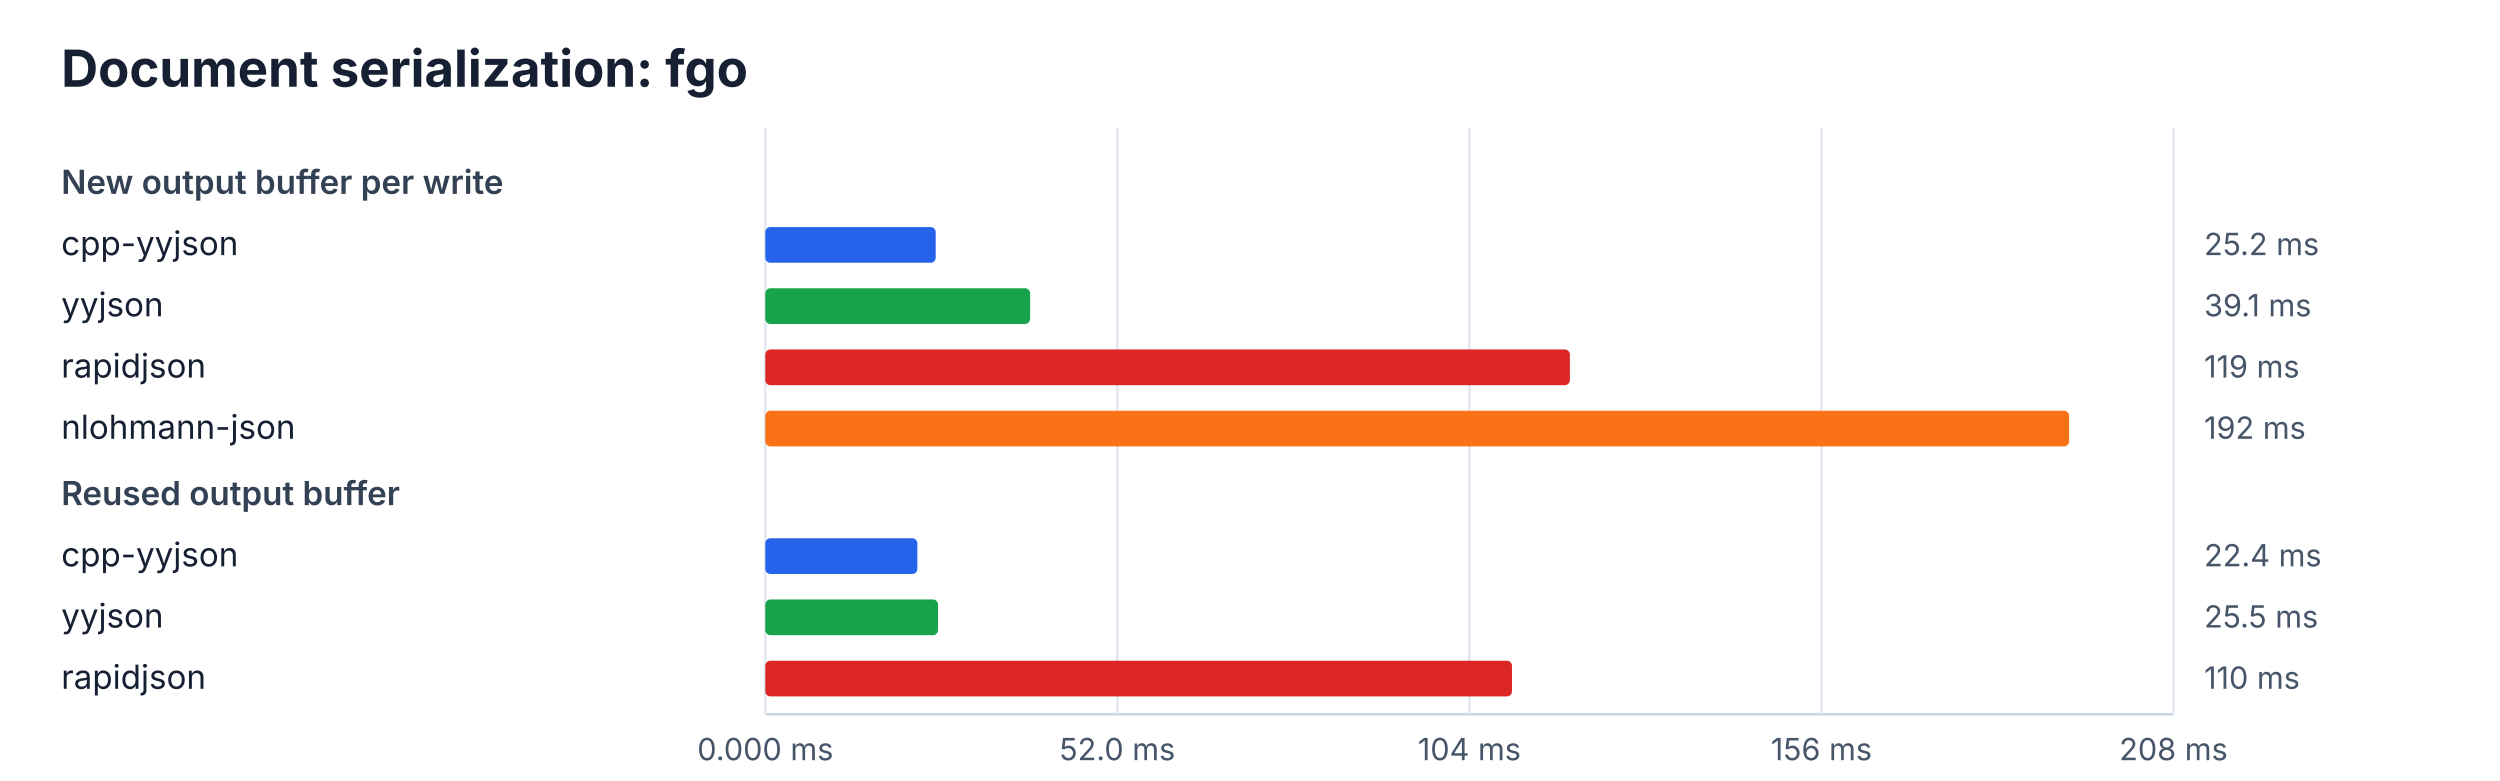
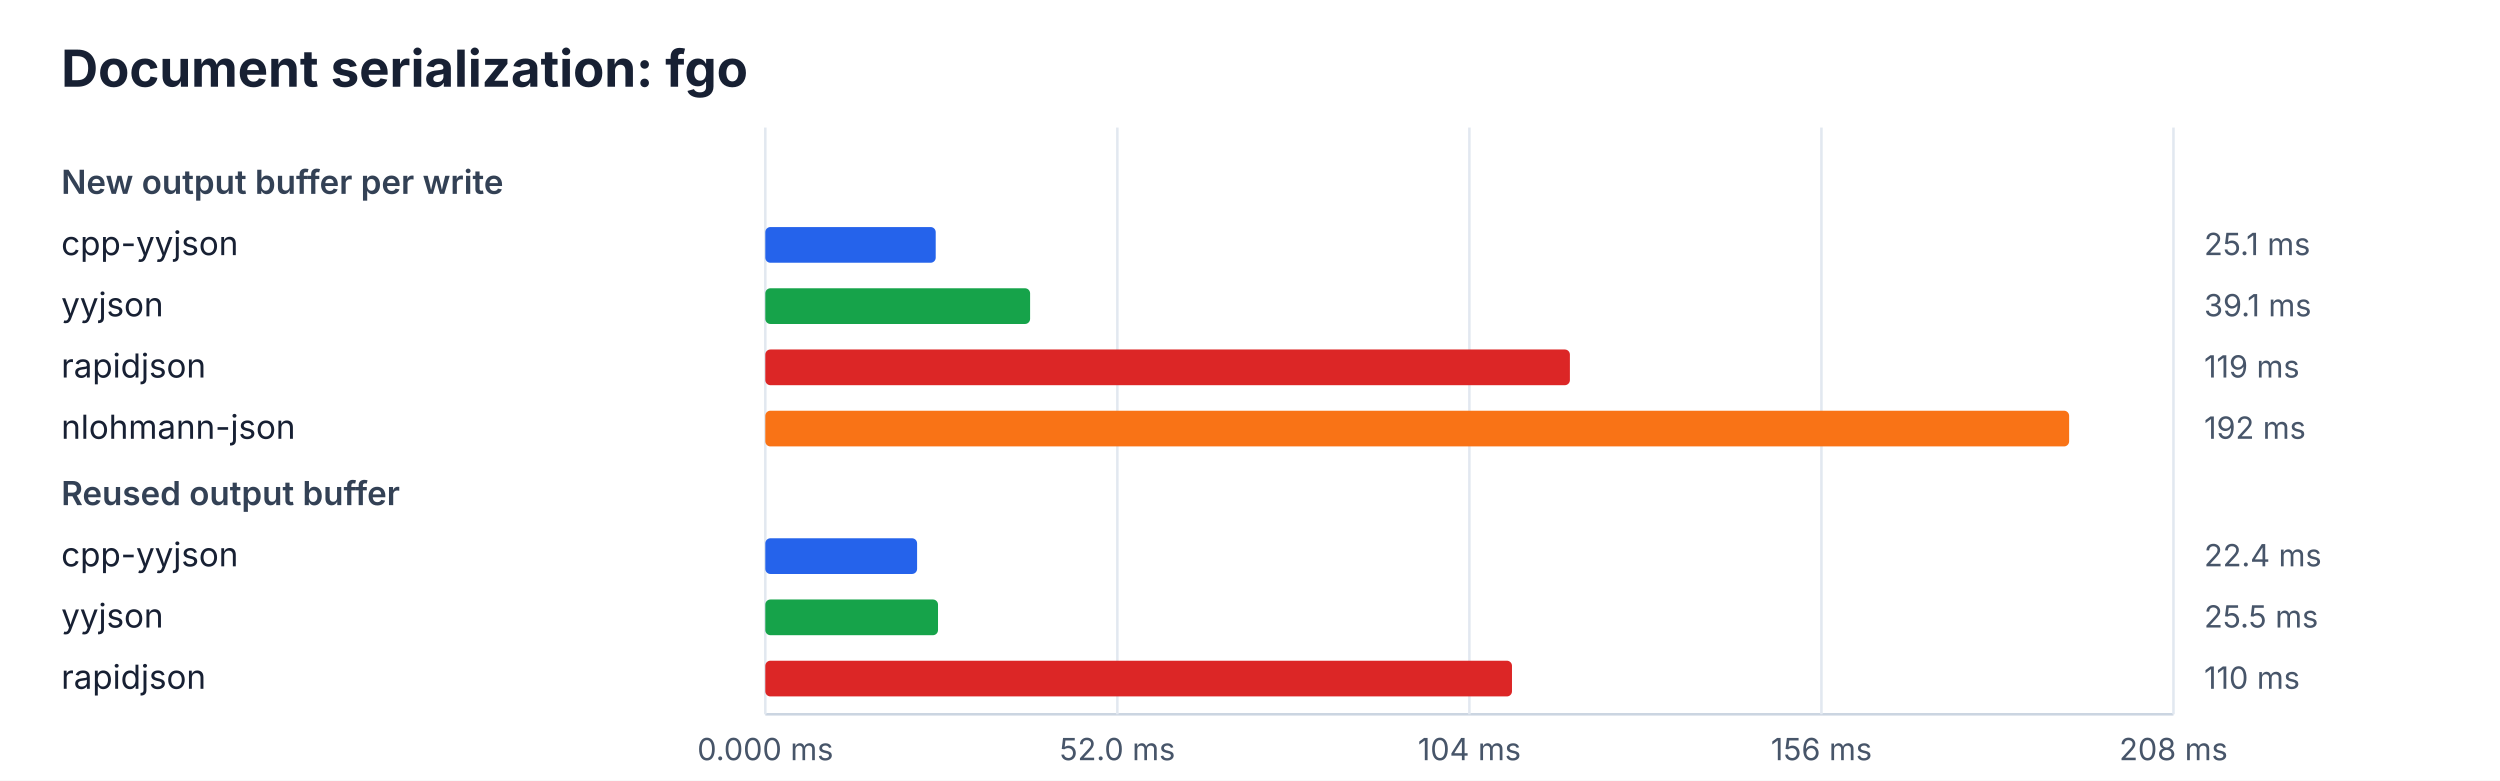
<svg xmlns="http://www.w3.org/2000/svg" width="980" height="306" viewBox="0 0 980 306">
  <rect width="100%" height="100%" fill="#ffffff" />
  <style>text{font-family:ui-sans-serif,system-ui,-apple-system,BlinkMacSystemFont,"Segoe UI",sans-serif;fill:#172033}.title{font-size:20px;font-weight:700}.heading{font-size:13px;font-weight:600;fill:#334155}.label{font-size:13px}.value{font-size:12px;fill:#475569}.axis{stroke:#cbd5e1;stroke-width:1}.grid{stroke:#e2e8f0;stroke-width:1}</style>
  <text x="24" y="34" class="title">Document serialization: fgo</text>
  <line x1="300" y1="280" x2="852" y2="280" class="axis" />
  <line x1="300.0" y1="50" x2="300.0" y2="280" class="grid" />
  <text x="300.0" y="298" class="value" text-anchor="middle">0.000 ms</text>
  <line x1="438.0" y1="50" x2="438.0" y2="280" class="grid" />
  <text x="438.0" y="298" class="value" text-anchor="middle">52.0 ms</text>
  <line x1="576.0" y1="50" x2="576.0" y2="280" class="grid" />
  <text x="576.0" y="298" class="value" text-anchor="middle">104 ms</text>
  <line x1="714.0" y1="50" x2="714.0" y2="280" class="grid" />
  <text x="714.0" y="298" class="value" text-anchor="middle">156 ms</text>
  <line x1="852.0" y1="50" x2="852.0" y2="280" class="grid" />
  <text x="852.0" y="298" class="value" text-anchor="middle">208 ms</text>
  <text x="24" y="76" class="heading">New output buffer per write</text>
  <text x="24" y="100" class="label">cpp-yyjson</text>
  <rect x="300" y="89" width="66.8" height="14" rx="2" fill="#2563eb" />
-   <text x="864" y="100" class="value">25.2 ms</text>
+   <text x="864" y="100" class="value">25.1 ms</text>
  <text x="24" y="124" class="label">yyjson</text>
  <rect x="300" y="113" width="103.8" height="14" rx="2" fill="#16a34a" />
  <text x="864" y="124" class="value">39.1 ms</text>
  <text x="24" y="148" class="label">rapidjson</text>
  <rect x="300" y="137" width="315.4" height="14" rx="2" fill="#dc2626" />
  <text x="864" y="148" class="value">119 ms</text>
  <text x="24" y="172" class="label">nlohmann-json</text>
  <rect x="300" y="161" width="511.1" height="14" rx="2" fill="#f97316" />
  <text x="864" y="172" class="value">192 ms</text>
  <text x="24" y="198" class="heading">Reused output buffer</text>
  <text x="24" y="222" class="label">cpp-yyjson</text>
-   <rect x="300" y="211" width="59.6" height="14" rx="2" fill="#2563eb" />
+   <rect x="300" y="211" width="59.5" height="14" rx="2" fill="#2563eb" />
  <text x="864" y="222" class="value">22.4 ms</text>
  <text x="24" y="246" class="label">yyjson</text>
  <rect x="300" y="235" width="67.7" height="14" rx="2" fill="#16a34a" />
  <text x="864" y="246" class="value">25.5 ms</text>
  <text x="24" y="270" class="label">rapidjson</text>
  <rect x="300" y="259" width="292.7" height="14" rx="2" fill="#dc2626" />
  <text x="864" y="270" class="value">110 ms</text>
</svg>
